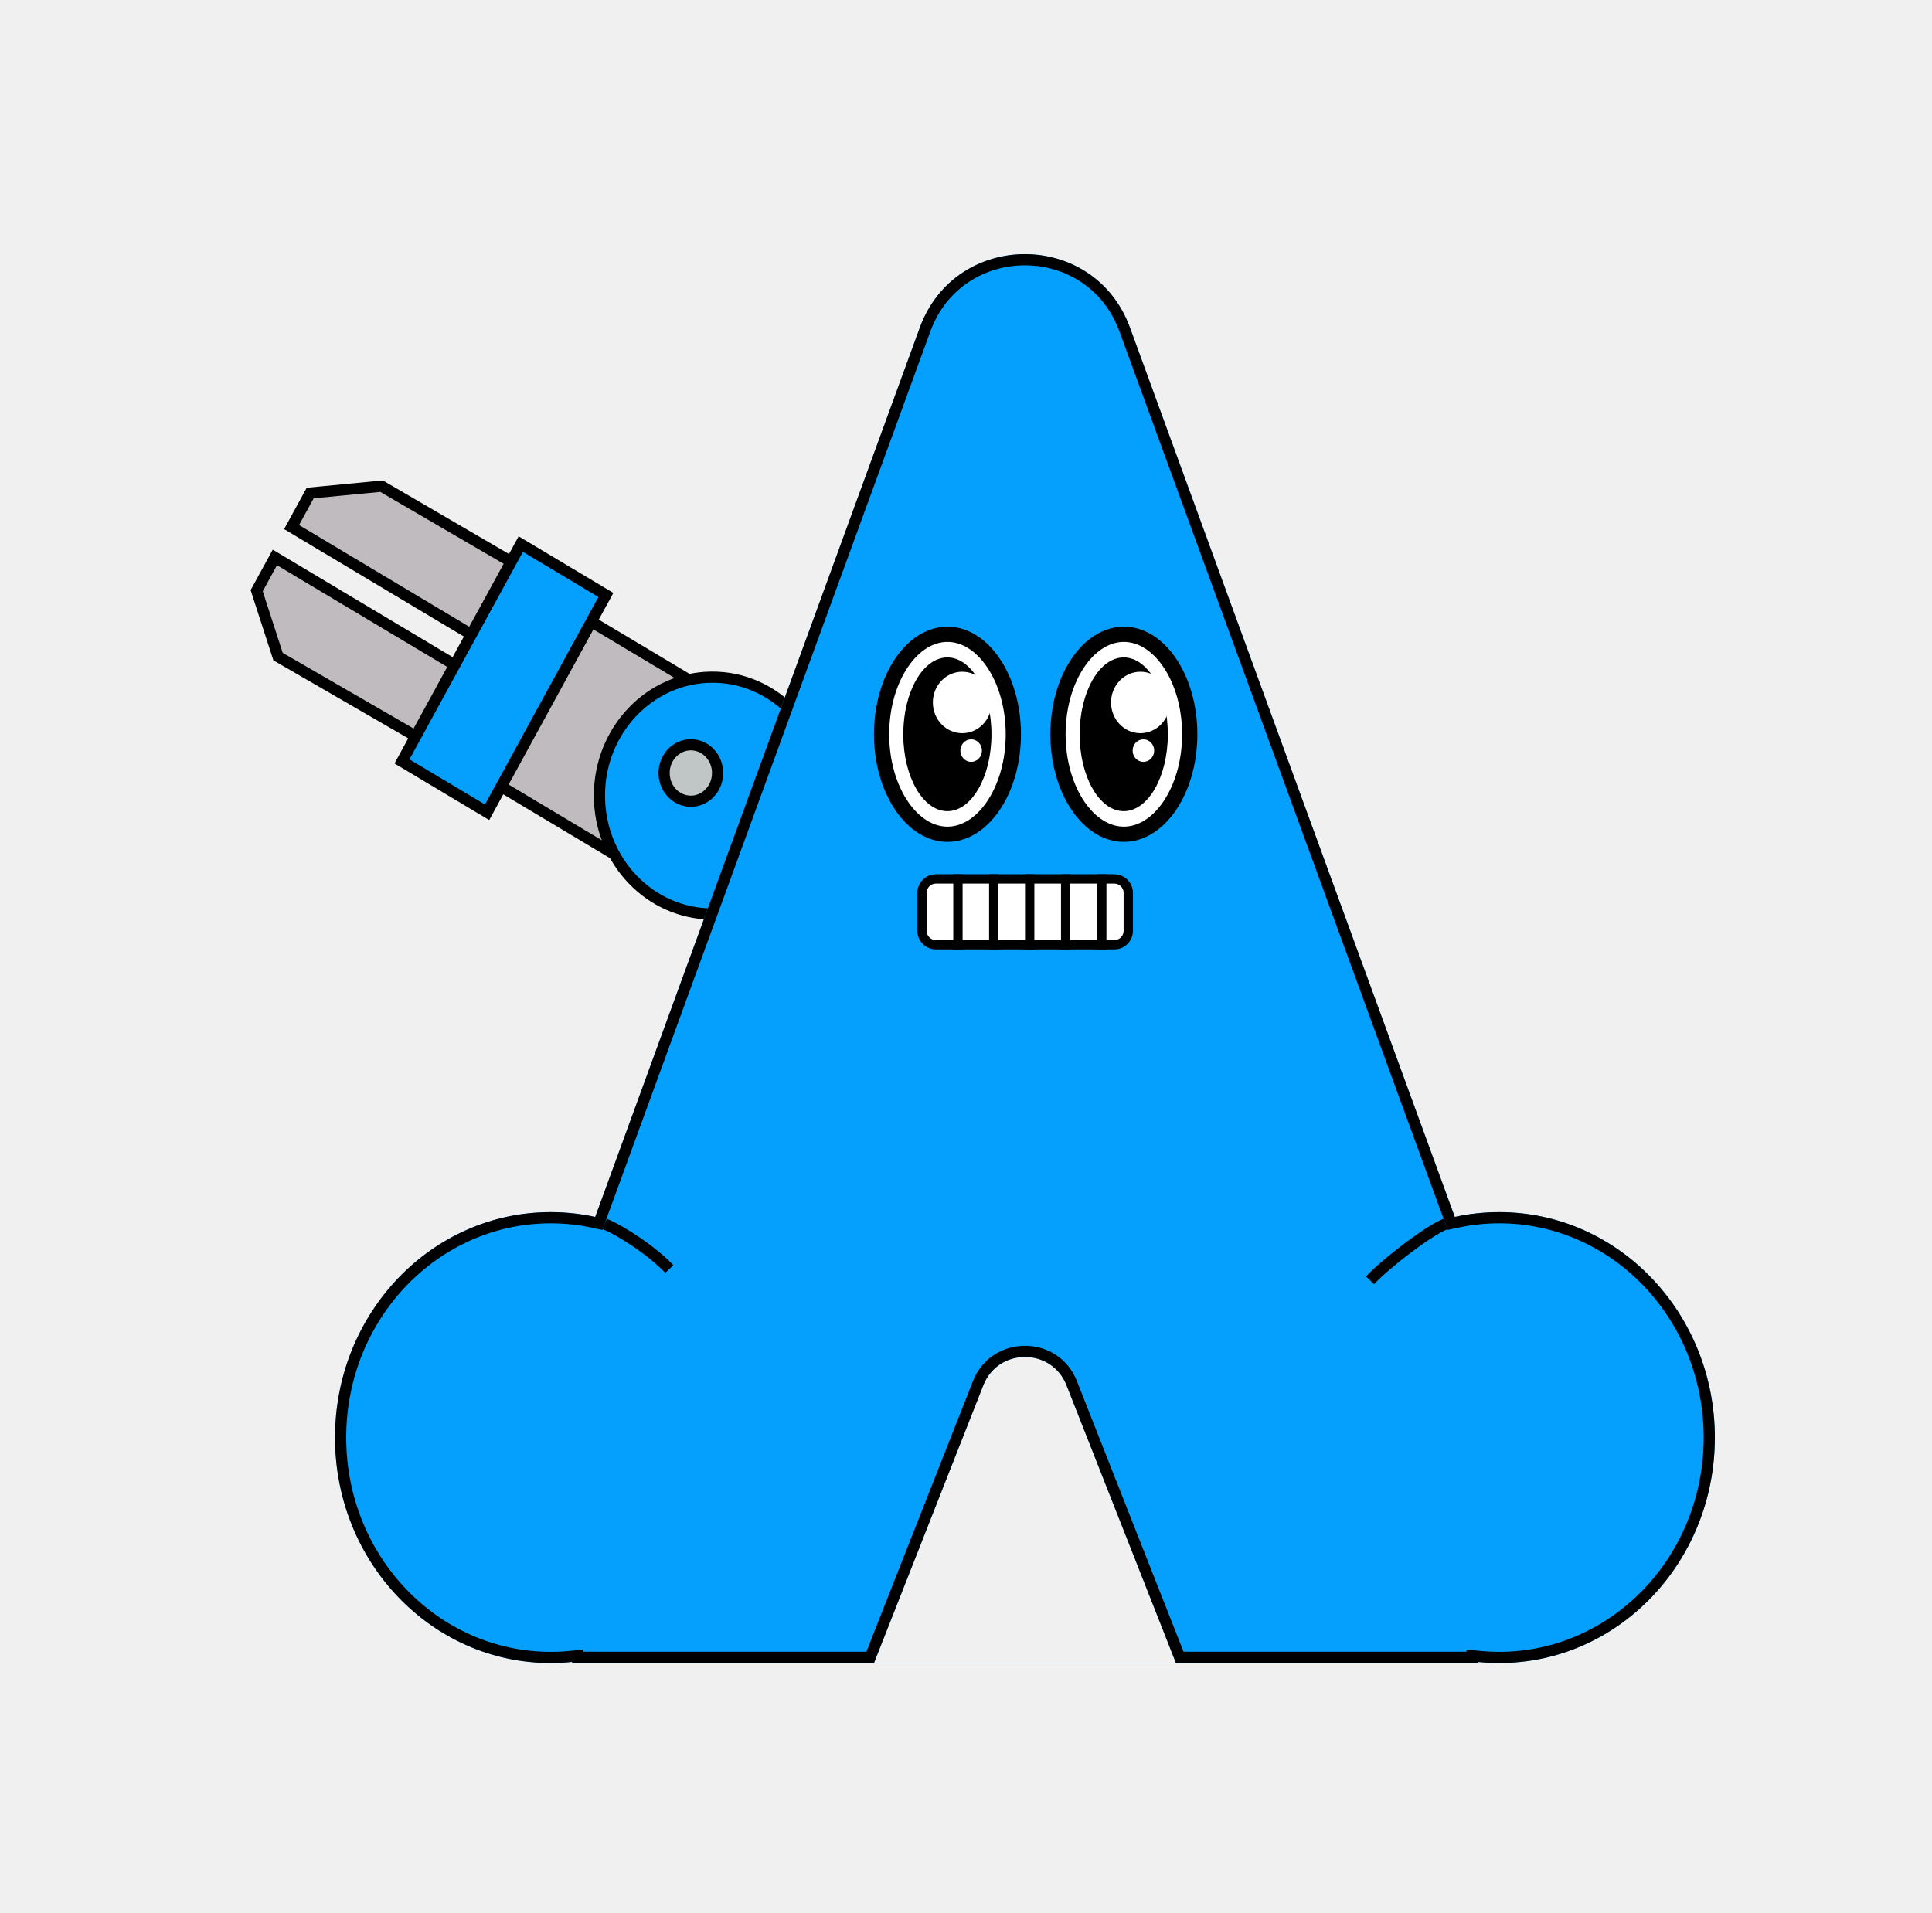
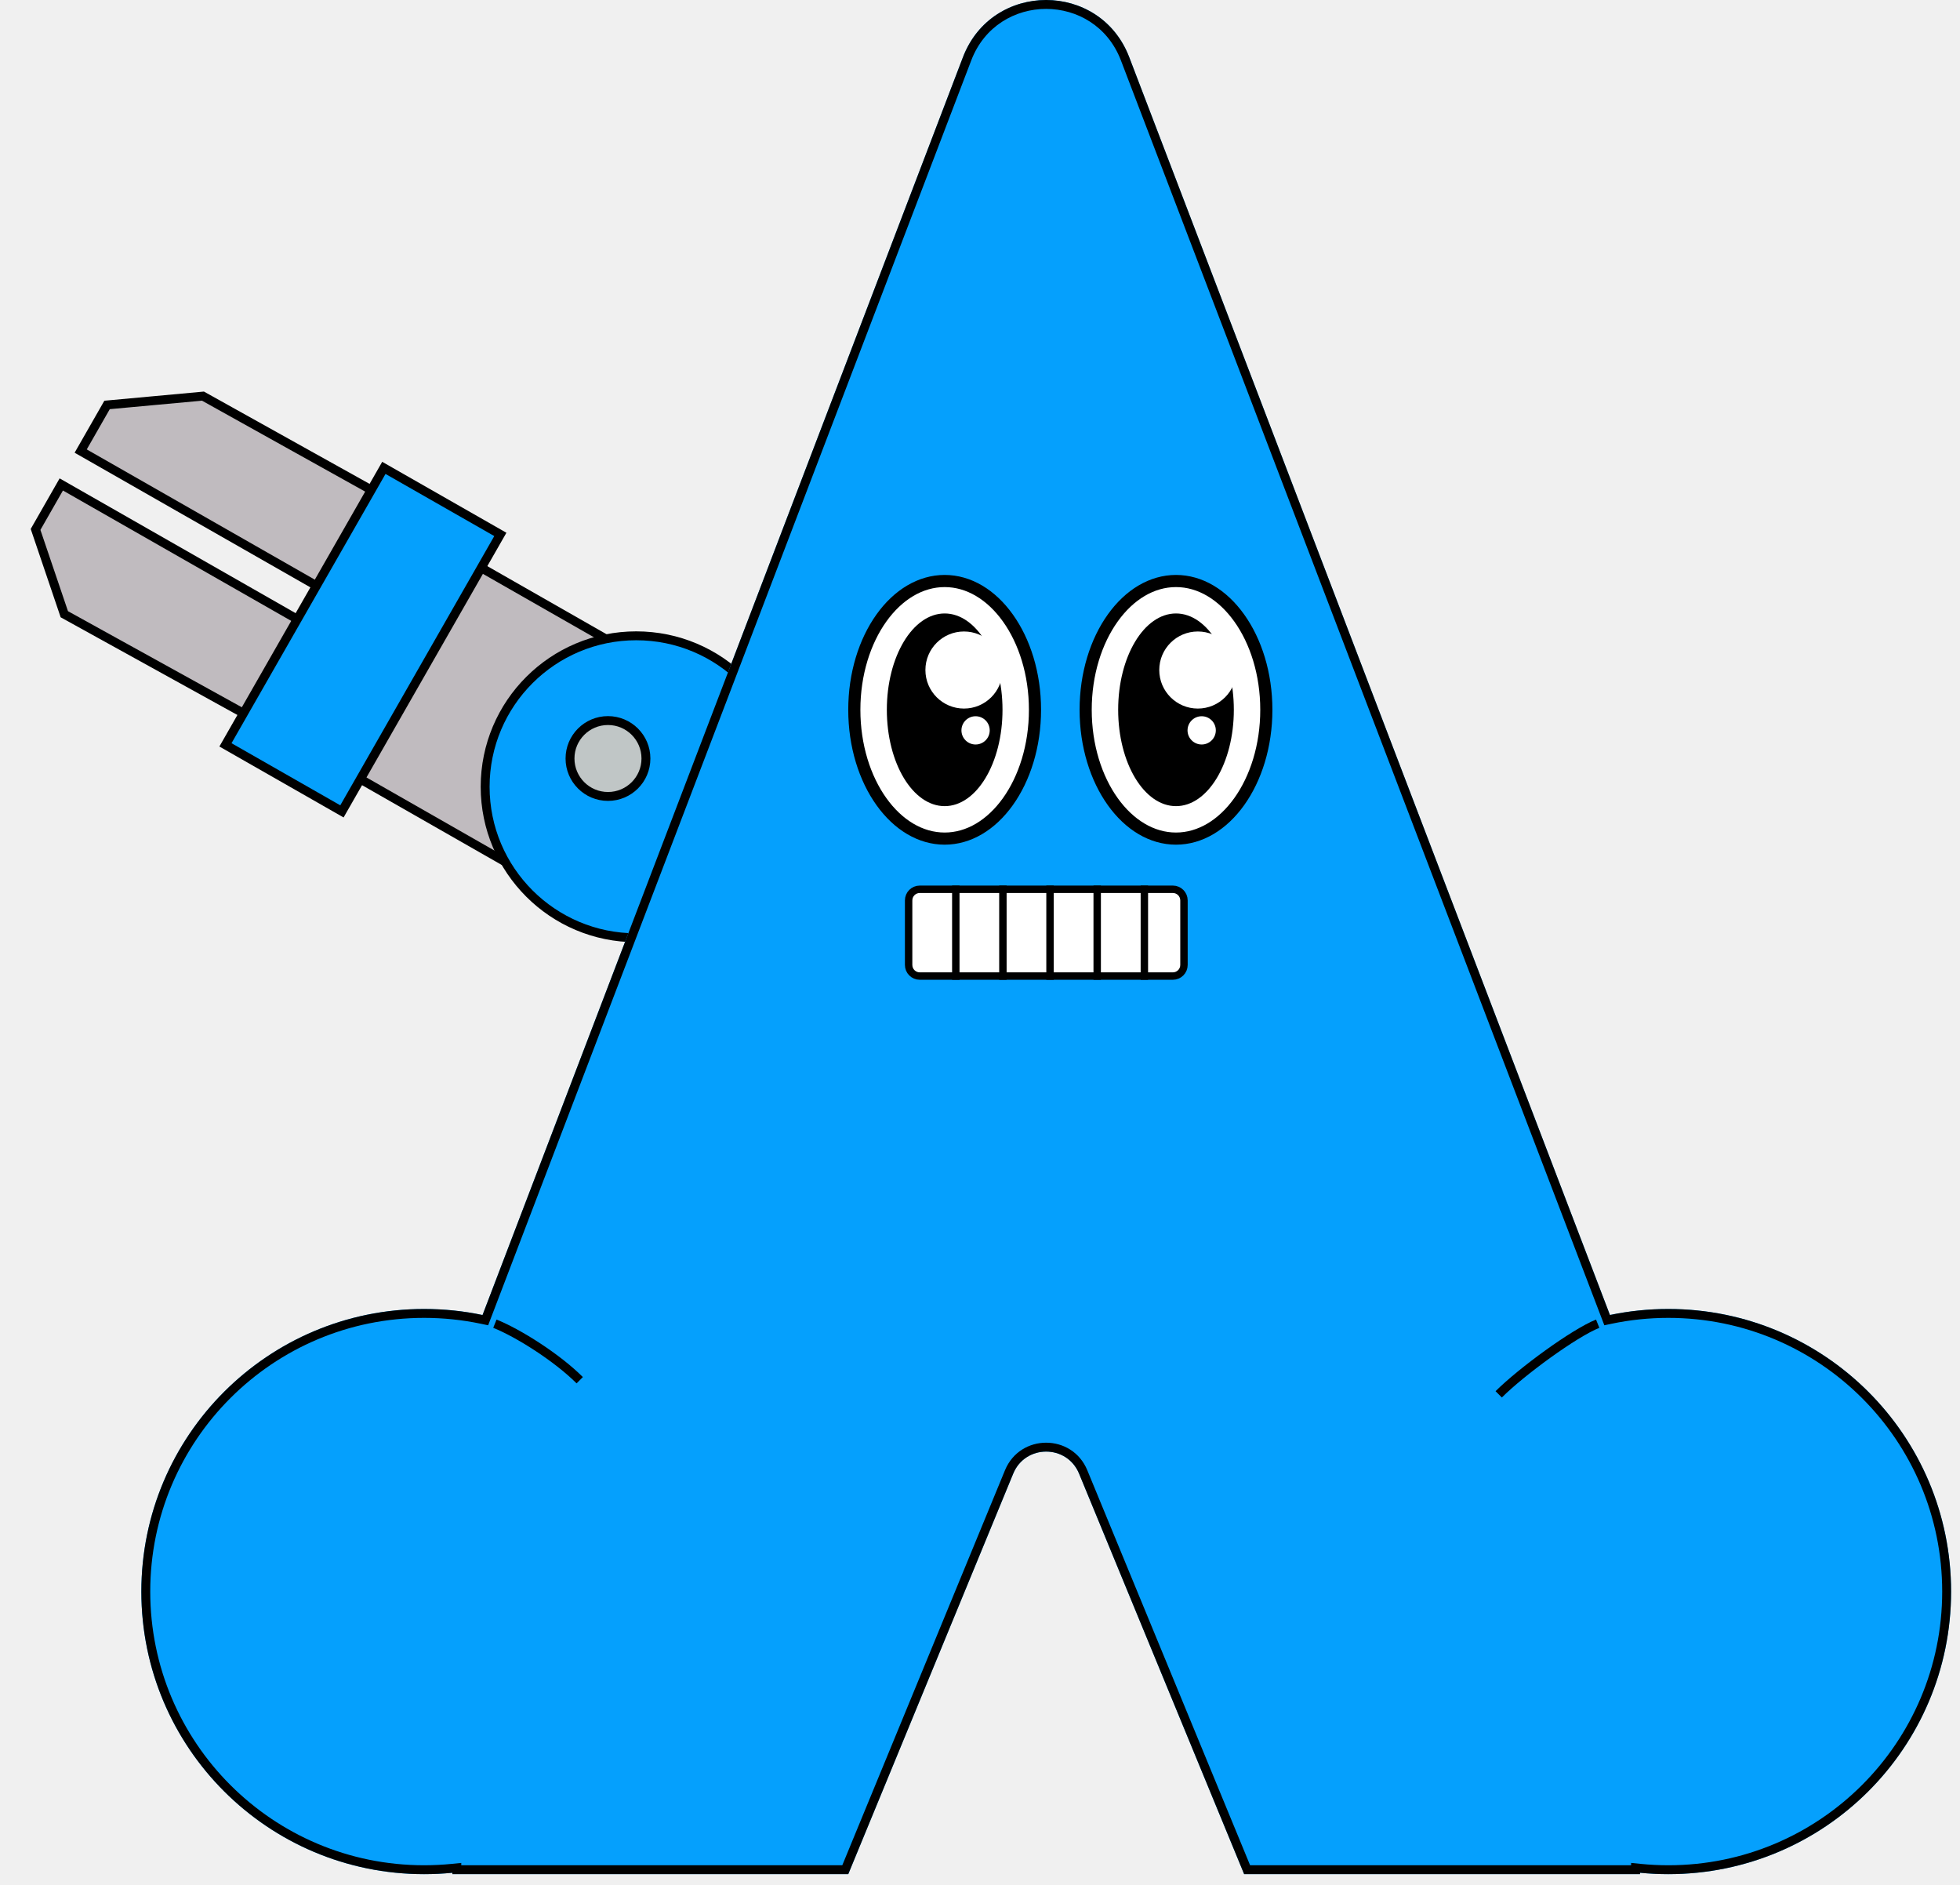
- <svg xmlns="http://www.w3.org/2000/svg" width="102" height="101" viewBox="0 0 102 101" fill="none">
-   <rect x="0.395" y="-0.108" width="9.924" height="9.772" transform="matrix(0.479521 -0.87753 0.858324 0.513108 25.5167 41.4348)" fill="#C0BBBF" stroke="black" stroke-width="0.59" />
-   <path d="M23.236 39.624L14.68 34.675L13.552 31.193L14.512 29.436L25.284 35.875L23.236 39.624Z" fill="#C0BBBF" stroke="black" stroke-width="0.59" />
-   <path d="M15.395 27.834L16.377 26.036L20.147 25.674L28.275 30.415L26.167 34.273L15.395 27.834Z" fill="#C0BBBF" stroke="black" stroke-width="0.59" />
-   <rect x="0.395" y="-0.108" width="13.078" height="5.235" transform="matrix(0.479521 -0.87753 0.858324 0.513108 21.1261 40.6106)" fill="#05A0FD" stroke="black" stroke-width="0.59" />
-   <path d="M43.578 42.013C43.578 45.478 40.894 48.265 37.612 48.265C34.33 48.265 31.647 45.478 31.647 42.013C31.647 38.547 34.33 35.76 37.612 35.76C40.894 35.76 43.578 38.547 43.578 42.013Z" fill="#05A0FD" stroke="black" stroke-width="0.59" />
-   <mask id="path-7-inside-1_441_7754" fill="white">
-     <path fill-rule="evenodd" clip-rule="evenodd" d="M59.656 17.301C57.767 12.128 50.45 12.129 48.562 17.302L31.425 64.264C30.665 64.097 29.878 64.01 29.07 64.01C22.784 64.01 17.688 69.34 17.688 75.915C17.688 82.49 22.784 87.82 29.07 87.82C29.454 87.82 29.833 87.8 30.207 87.761V87.813H78.016V87.761C78.389 87.8 78.769 87.82 79.153 87.82C85.439 87.82 90.535 82.49 90.535 75.915C90.535 69.34 85.439 64.01 79.153 64.01C78.348 64.01 77.562 64.097 76.805 64.263L59.656 17.301ZM51.913 73.154C52.698 71.159 55.523 71.158 56.308 73.154L62.081 87.811H46.145L51.913 73.154Z" />
+ <svg xmlns="http://www.w3.org/2000/svg" width="130" height="125" viewBox="0 0 130 125" fill="none">
+   <rect x="0.403" y="-0.11" width="16.144" height="16.286" transform="matrix(0.496508 -0.868032 0.868366 0.495924 22.0795 51.0903)" fill="#C0BBBF" stroke="black" stroke-width="0.59" />
+   <path d="M18.589 48.65L4.266 40.734L2.359 35.111L4.065 32.127L22.137 42.447L18.589 48.65Z" fill="#C0BBBF" stroke="black" stroke-width="0.59" />
+   <path d="M5.352 29.913L7.101 26.855L13.463 26.27L27.072 33.854L23.424 40.233L5.352 29.913Z" fill="#C0BBBF" stroke="black" stroke-width="0.59" />
+   <rect x="0.403" y="-0.11" width="21.161" height="8.897" transform="matrix(0.496508 -0.868032 0.868366 0.495924 14.8491 49.8012)" fill="#05A0FD" stroke="black" stroke-width="0.59" />
+   <path d="M52.218 52.178C52.218 57.707 47.733 62.19 42.198 62.19C36.664 62.19 32.178 57.707 32.178 52.178C32.178 46.648 36.664 42.165 42.198 42.165C47.733 42.165 52.218 46.648 52.218 52.178Z" fill="#05A0FD" stroke="black" stroke-width="0.59" />
+   <mask id="path-6-inside-1_924_28018" fill="white">
+     <path fill-rule="evenodd" clip-rule="evenodd" d="M74.899 3.796C72.964 -1.266 65.801 -1.265 63.867 3.798L32.005 87.208C30.755 86.945 29.459 86.808 28.13 86.808C17.772 86.808 9.375 95.198 9.375 105.548C9.375 115.898 17.772 124.289 28.13 124.289C28.763 124.289 29.388 124.258 30.004 124.197V124.286H56.263L67.203 97.728C68.006 95.779 70.767 95.778 71.571 97.728L82.519 124.286H108.776V124.196C109.394 124.258 110.02 124.289 110.654 124.289C121.012 124.289 129.409 115.898 129.409 105.548C129.409 95.198 121.012 86.808 110.654 86.808C109.326 86.808 108.031 86.945 106.782 87.207L74.899 3.796Z" />
  </mask>
-   <path fill-rule="evenodd" clip-rule="evenodd" d="M59.656 17.301C57.767 12.128 50.45 12.129 48.562 17.302L31.425 64.264C30.665 64.097 29.878 64.01 29.07 64.01C22.784 64.01 17.688 69.34 17.688 75.915C17.688 82.49 22.784 87.82 29.07 87.82C29.454 87.82 29.833 87.8 30.207 87.761V87.813H78.016V87.761C78.389 87.8 78.769 87.82 79.153 87.82C85.439 87.82 90.535 82.49 90.535 75.915C90.535 69.34 85.439 64.01 79.153 64.01C78.348 64.01 77.562 64.097 76.805 64.263L59.656 17.301ZM51.913 73.154C52.698 71.159 55.523 71.158 56.308 73.154L62.081 87.811H46.145L51.913 73.154Z" fill="#05A0FD" />
-   <path d="M48.562 17.302L49.117 17.505L48.562 17.302ZM59.656 17.301L60.21 17.099L59.656 17.301ZM31.425 64.264L31.298 64.841L31.802 64.952L31.979 64.467L31.425 64.264ZM30.207 87.761H30.797V87.106L30.146 87.174L30.207 87.761ZM30.207 87.813H29.617V88.403H30.207V87.813ZM78.016 87.813V88.403H78.606V87.813H78.016ZM78.016 87.761L78.076 87.174L77.425 87.106V87.761H78.016ZM76.805 64.263L76.25 64.466L76.427 64.95L76.931 64.84L76.805 64.263ZM56.308 73.154L56.858 72.938L56.308 73.154ZM51.913 73.154L51.364 72.938L51.913 73.154ZM62.081 87.811V88.401H62.948L62.63 87.594L62.081 87.811ZM46.145 87.811L45.595 87.594L45.278 88.401H46.145V87.811ZM49.117 17.505C50.816 12.849 57.401 12.848 59.101 17.504L60.21 17.099C58.133 11.408 50.084 11.409 48.008 17.1L49.117 17.505ZM31.979 64.467L49.117 17.505L48.008 17.1L30.87 64.062L31.979 64.467ZM31.551 63.688C30.75 63.512 29.921 63.419 29.07 63.419V64.6C29.834 64.6 30.579 64.683 31.298 64.841L31.551 63.688ZM29.07 63.419C22.433 63.419 17.097 69.039 17.097 75.915H18.278C18.278 69.64 23.135 64.6 29.07 64.6V63.419ZM17.097 75.915C17.097 82.79 22.433 88.41 29.07 88.41V87.229C23.135 87.229 18.278 82.189 18.278 75.915H17.097ZM29.07 88.41C29.474 88.41 29.874 88.389 30.268 88.348L30.146 87.174C29.793 87.21 29.434 87.229 29.07 87.229V88.41ZM29.617 87.761V87.813H30.797V87.761H29.617ZM30.207 88.403H78.016V87.222H30.207V88.403ZM78.606 87.813V87.761H77.425V87.813H78.606ZM77.954 88.348C78.349 88.389 78.748 88.41 79.153 88.41V87.229C78.789 87.229 78.43 87.21 78.076 87.174L77.954 88.348ZM79.153 88.41C85.79 88.41 91.126 82.79 91.126 75.915H89.945C89.945 82.189 85.088 87.229 79.153 87.229V88.41ZM91.126 75.915C91.126 69.039 85.79 63.419 79.153 63.419V64.6C85.088 64.6 89.945 69.64 89.945 75.915H91.126ZM79.153 63.419C78.305 63.419 77.477 63.511 76.678 63.686L76.931 64.84C77.647 64.683 78.39 64.6 79.153 64.6V63.419ZM59.101 17.504L76.25 64.466L77.359 64.061L60.21 17.099L59.101 17.504ZM56.858 72.938C55.875 70.443 52.345 70.444 51.364 72.938L52.462 73.371C53.051 71.874 55.17 71.874 55.759 73.37L56.858 72.938ZM62.63 87.594L56.858 72.938L55.759 73.37L61.531 88.027L62.63 87.594ZM46.145 88.401H62.081V87.22H46.145V88.401ZM51.364 72.938L45.595 87.594L46.694 88.027L52.462 73.371L51.364 72.938Z" fill="black" mask="url(#path-7-inside-1_441_7754)" />
-   <path d="M37.885 40.821C37.885 41.656 37.241 42.311 36.473 42.311C35.705 42.311 35.061 41.656 35.061 40.821C35.061 39.985 35.705 39.33 36.473 39.33C37.241 39.33 37.885 39.985 37.885 40.821Z" fill="#C0C6C6" stroke="black" stroke-width="0.59" />
-   <path d="M31.922 64.633C32.87 65.03 34.426 66.061 35.337 67.014" stroke="black" stroke-width="0.59" />
-   <path d="M76.312 64.633C75.364 65.03 73.239 66.656 72.329 67.609" stroke="black" stroke-width="0.59" />
-   <path d="M53.499 38.776C53.499 40.274 53.084 41.613 52.433 42.566C51.78 43.522 50.921 44.055 50.021 44.055C49.122 44.055 48.262 43.522 47.61 42.566C46.959 41.613 46.543 40.274 46.543 38.776C46.543 37.277 46.959 35.938 47.61 34.985C48.262 34.03 49.122 33.496 50.021 33.496C50.921 33.496 51.78 34.03 52.433 34.985C53.084 35.938 53.499 37.277 53.499 38.776Z" fill="white" stroke="black" stroke-width="0.805" />
-   <ellipse cx="50.016" cy="38.777" rx="2.328" ry="4.059" fill="black" />
-   <ellipse cx="50.802" cy="37.096" rx="1.552" ry="1.623" fill="white" />
-   <ellipse cx="51.272" cy="39.638" rx="0.569" ry="0.595" fill="white" />
-   <path d="M62.812 38.776C62.812 40.274 62.396 41.613 61.745 42.566C61.093 43.522 60.233 44.055 59.334 44.055C58.434 44.055 57.574 43.522 56.922 42.566C56.271 41.613 55.856 40.274 55.856 38.776C55.856 37.277 56.271 35.938 56.922 34.985C57.574 34.03 58.434 33.496 59.334 33.496C60.233 33.496 61.093 34.03 61.745 34.985C62.396 35.938 62.812 37.277 62.812 38.776Z" fill="white" stroke="black" stroke-width="0.805" />
-   <ellipse cx="59.328" cy="38.777" rx="2.328" ry="4.059" fill="black" />
-   <ellipse cx="60.209" cy="37.096" rx="1.552" ry="1.623" fill="white" />
-   <ellipse cx="60.366" cy="39.638" rx="0.569" ry="0.595" fill="white" />
-   <rect x="48.676" y="46.414" width="10.891" height="3.476" rx="0.738" fill="white" stroke="black" stroke-width="0.492" />
-   <line x1="52.465" y1="46.168" x2="52.465" y2="50.136" stroke="black" stroke-width="0.492" />
-   <line x1="50.574" y1="46.168" x2="50.574" y2="50.136" stroke="black" stroke-width="0.492" />
-   <line x1="54.363" y1="46.168" x2="54.363" y2="50.136" stroke="black" stroke-width="0.492" />
-   <line x1="56.262" y1="46.168" x2="56.262" y2="50.136" stroke="black" stroke-width="0.492" />
-   <line x1="58.168" y1="46.168" x2="58.168" y2="50.136" stroke="black" stroke-width="0.492" />
+   <path fill-rule="evenodd" clip-rule="evenodd" d="M74.899 3.796C72.964 -1.266 65.801 -1.265 63.867 3.798L32.005 87.208C30.755 86.945 29.459 86.808 28.13 86.808C17.772 86.808 9.375 95.198 9.375 105.548C9.375 115.898 17.772 124.289 28.13 124.289C28.763 124.289 29.388 124.258 30.004 124.197V124.286H56.263L67.203 97.728C68.006 95.779 70.767 95.778 71.571 97.728L82.519 124.286H108.776V124.196C109.394 124.258 110.02 124.289 110.654 124.289C121.012 124.289 129.409 115.898 129.409 105.548C129.409 95.198 121.012 86.808 110.654 86.808C109.326 86.808 108.031 86.945 106.782 87.207L74.899 3.796Z" fill="#05A0FD" />
+   <path d="M63.867 3.798L64.419 4.008V4.008L63.867 3.798ZM74.899 3.796L74.347 4.007V4.007L74.899 3.796ZM32.005 87.208L31.884 87.786L32.377 87.889L32.557 87.419L32.005 87.208ZM30.004 124.197H30.594V123.545L29.946 123.609L30.004 124.197ZM30.004 124.286H29.413V124.876H30.004V124.286ZM56.263 124.286V124.876H56.658L56.808 124.511L56.263 124.286ZM67.203 97.728L66.657 97.503L67.203 97.728ZM71.571 97.728L72.117 97.503L71.571 97.728ZM82.519 124.286L81.972 124.511L82.123 124.876H82.519V124.286ZM108.776 124.286V124.876H109.367V124.286H108.776ZM108.776 124.196L108.835 123.609L108.186 123.544V124.196H108.776ZM106.782 87.207L106.23 87.418L106.41 87.889L106.903 87.785L106.782 87.207ZM64.419 4.008C66.159 -0.548 72.606 -0.549 74.347 4.007L75.45 3.586C73.322 -1.983 65.443 -1.982 63.316 3.587L64.419 4.008ZM32.557 87.419L64.419 4.008L63.316 3.587L31.453 86.997L32.557 87.419ZM32.126 86.63C30.836 86.359 29.5 86.217 28.13 86.217V87.398C29.418 87.398 30.673 87.532 31.884 87.786L32.126 86.63ZM28.13 86.217C17.446 86.217 8.785 94.871 8.785 105.548H9.965C9.965 95.525 18.098 87.398 28.13 87.398V86.217ZM8.785 105.548C8.785 116.225 17.446 124.879 28.13 124.879V123.699C18.098 123.699 9.965 115.572 9.965 105.548H8.785ZM28.13 124.879C28.782 124.879 29.427 124.847 30.062 124.784L29.946 123.609C29.349 123.668 28.743 123.699 28.13 123.699V124.879ZM29.413 124.197V124.286H30.594V124.197H29.413ZM30.004 124.876H56.263V123.696H30.004V124.876ZM56.808 124.511L67.749 97.953L66.657 97.503L55.717 124.061L56.808 124.511ZM67.749 97.953C68.351 96.491 70.422 96.491 71.025 97.953L72.117 97.503C71.112 95.066 67.661 95.067 66.657 97.503L67.749 97.953ZM71.025 97.953L81.972 124.511L83.064 124.061L72.117 97.503L71.025 97.953ZM82.519 124.876H108.776V123.696H82.519V124.876ZM109.367 124.286V124.196H108.186V124.286H109.367ZM108.718 124.784C109.355 124.847 110.001 124.879 110.654 124.879V123.699C110.04 123.699 109.433 123.668 108.835 123.609L108.718 124.784ZM110.654 124.879C121.338 124.879 130 116.225 130 105.548H128.819C128.819 115.572 120.686 123.699 110.654 123.699V124.879ZM130 105.548C130 94.871 121.338 86.217 110.654 86.217V87.398C120.686 87.398 128.819 95.525 128.819 105.548H130ZM110.654 86.217C109.285 86.217 107.95 86.359 106.66 86.629L106.903 87.785C108.113 87.532 109.367 87.398 110.654 87.398V86.217ZM74.347 4.007L106.23 87.418L107.333 86.997L75.45 3.586L74.347 4.007Z" fill="black" mask="url(#path-6-inside-1_924_28018)" />
+   <path d="M42.843 50.302C42.843 51.692 41.716 52.818 40.325 52.818C38.934 52.818 37.807 51.692 37.807 50.302C37.807 48.913 38.934 47.786 40.325 47.786C41.716 47.786 42.843 48.913 42.843 50.302Z" fill="#C0C6C6" stroke="black" stroke-width="0.59" />
+   <path d="M32.824 87.784C34.387 88.409 36.95 90.033 38.451 91.532" stroke="black" stroke-width="0.59" />
+   <path d="M105.969 87.784C104.406 88.409 100.905 90.97 99.404 92.469" stroke="black" stroke-width="0.59" />
+   <path d="M68.647 47.072C68.647 49.468 67.952 51.62 66.849 53.163C65.746 54.706 64.258 55.614 62.656 55.614C61.054 55.614 59.565 54.706 58.462 53.163C57.359 51.62 56.664 49.468 56.664 47.072C56.664 44.677 57.359 42.525 58.462 40.982C59.565 39.438 61.054 38.531 62.656 38.531C64.258 38.531 65.746 39.438 66.849 40.982C67.952 42.525 68.647 44.677 68.647 47.072Z" fill="white" stroke="black" stroke-width="0.805" />
+   <ellipse cx="62.657" cy="47.072" rx="3.836" ry="6.389" fill="black" />
+   <ellipse cx="63.937" cy="44.434" rx="2.558" ry="2.556" fill="white" />
+   <ellipse cx="64.707" cy="48.436" rx="0.938" ry="0.937" fill="white" />
+   <path d="M83.991 47.072C83.991 49.468 83.296 51.62 82.193 53.163C81.09 54.706 79.601 55.614 77.999 55.614C76.397 55.614 74.909 54.706 73.806 53.163C72.703 51.62 72.008 49.468 72.008 47.072C72.008 44.677 72.703 42.525 73.806 40.982C74.909 39.438 76.397 38.531 77.999 38.531C79.601 38.531 81.09 39.438 82.193 40.982C83.296 42.525 83.991 44.677 83.991 47.072Z" fill="white" stroke="black" stroke-width="0.805" />
+   <ellipse cx="78" cy="47.072" rx="3.836" ry="6.389" fill="black" />
+   <ellipse cx="79.448" cy="44.434" rx="2.558" ry="2.556" fill="white" />
+   <ellipse cx="79.703" cy="48.436" rx="0.938" ry="0.937" fill="white" />
+   <rect x="60.266" y="58.975" width="18.263" height="5.755" rx="0.738" fill="white" stroke="black" stroke-width="0.492" />
+   <line x1="66.519" y1="58.73" x2="66.519" y2="64.976" stroke="black" stroke-width="0.492" />
+   <line x1="63.395" y1="58.73" x2="63.395" y2="64.976" stroke="black" stroke-width="0.492" />
+   <line x1="69.644" y1="58.73" x2="69.644" y2="64.976" stroke="black" stroke-width="0.492" />
+   <line x1="72.773" y1="58.73" x2="72.773" y2="64.976" stroke="black" stroke-width="0.492" />
+   <line x1="75.902" y1="58.73" x2="75.902" y2="64.976" stroke="black" stroke-width="0.492" />
</svg>
